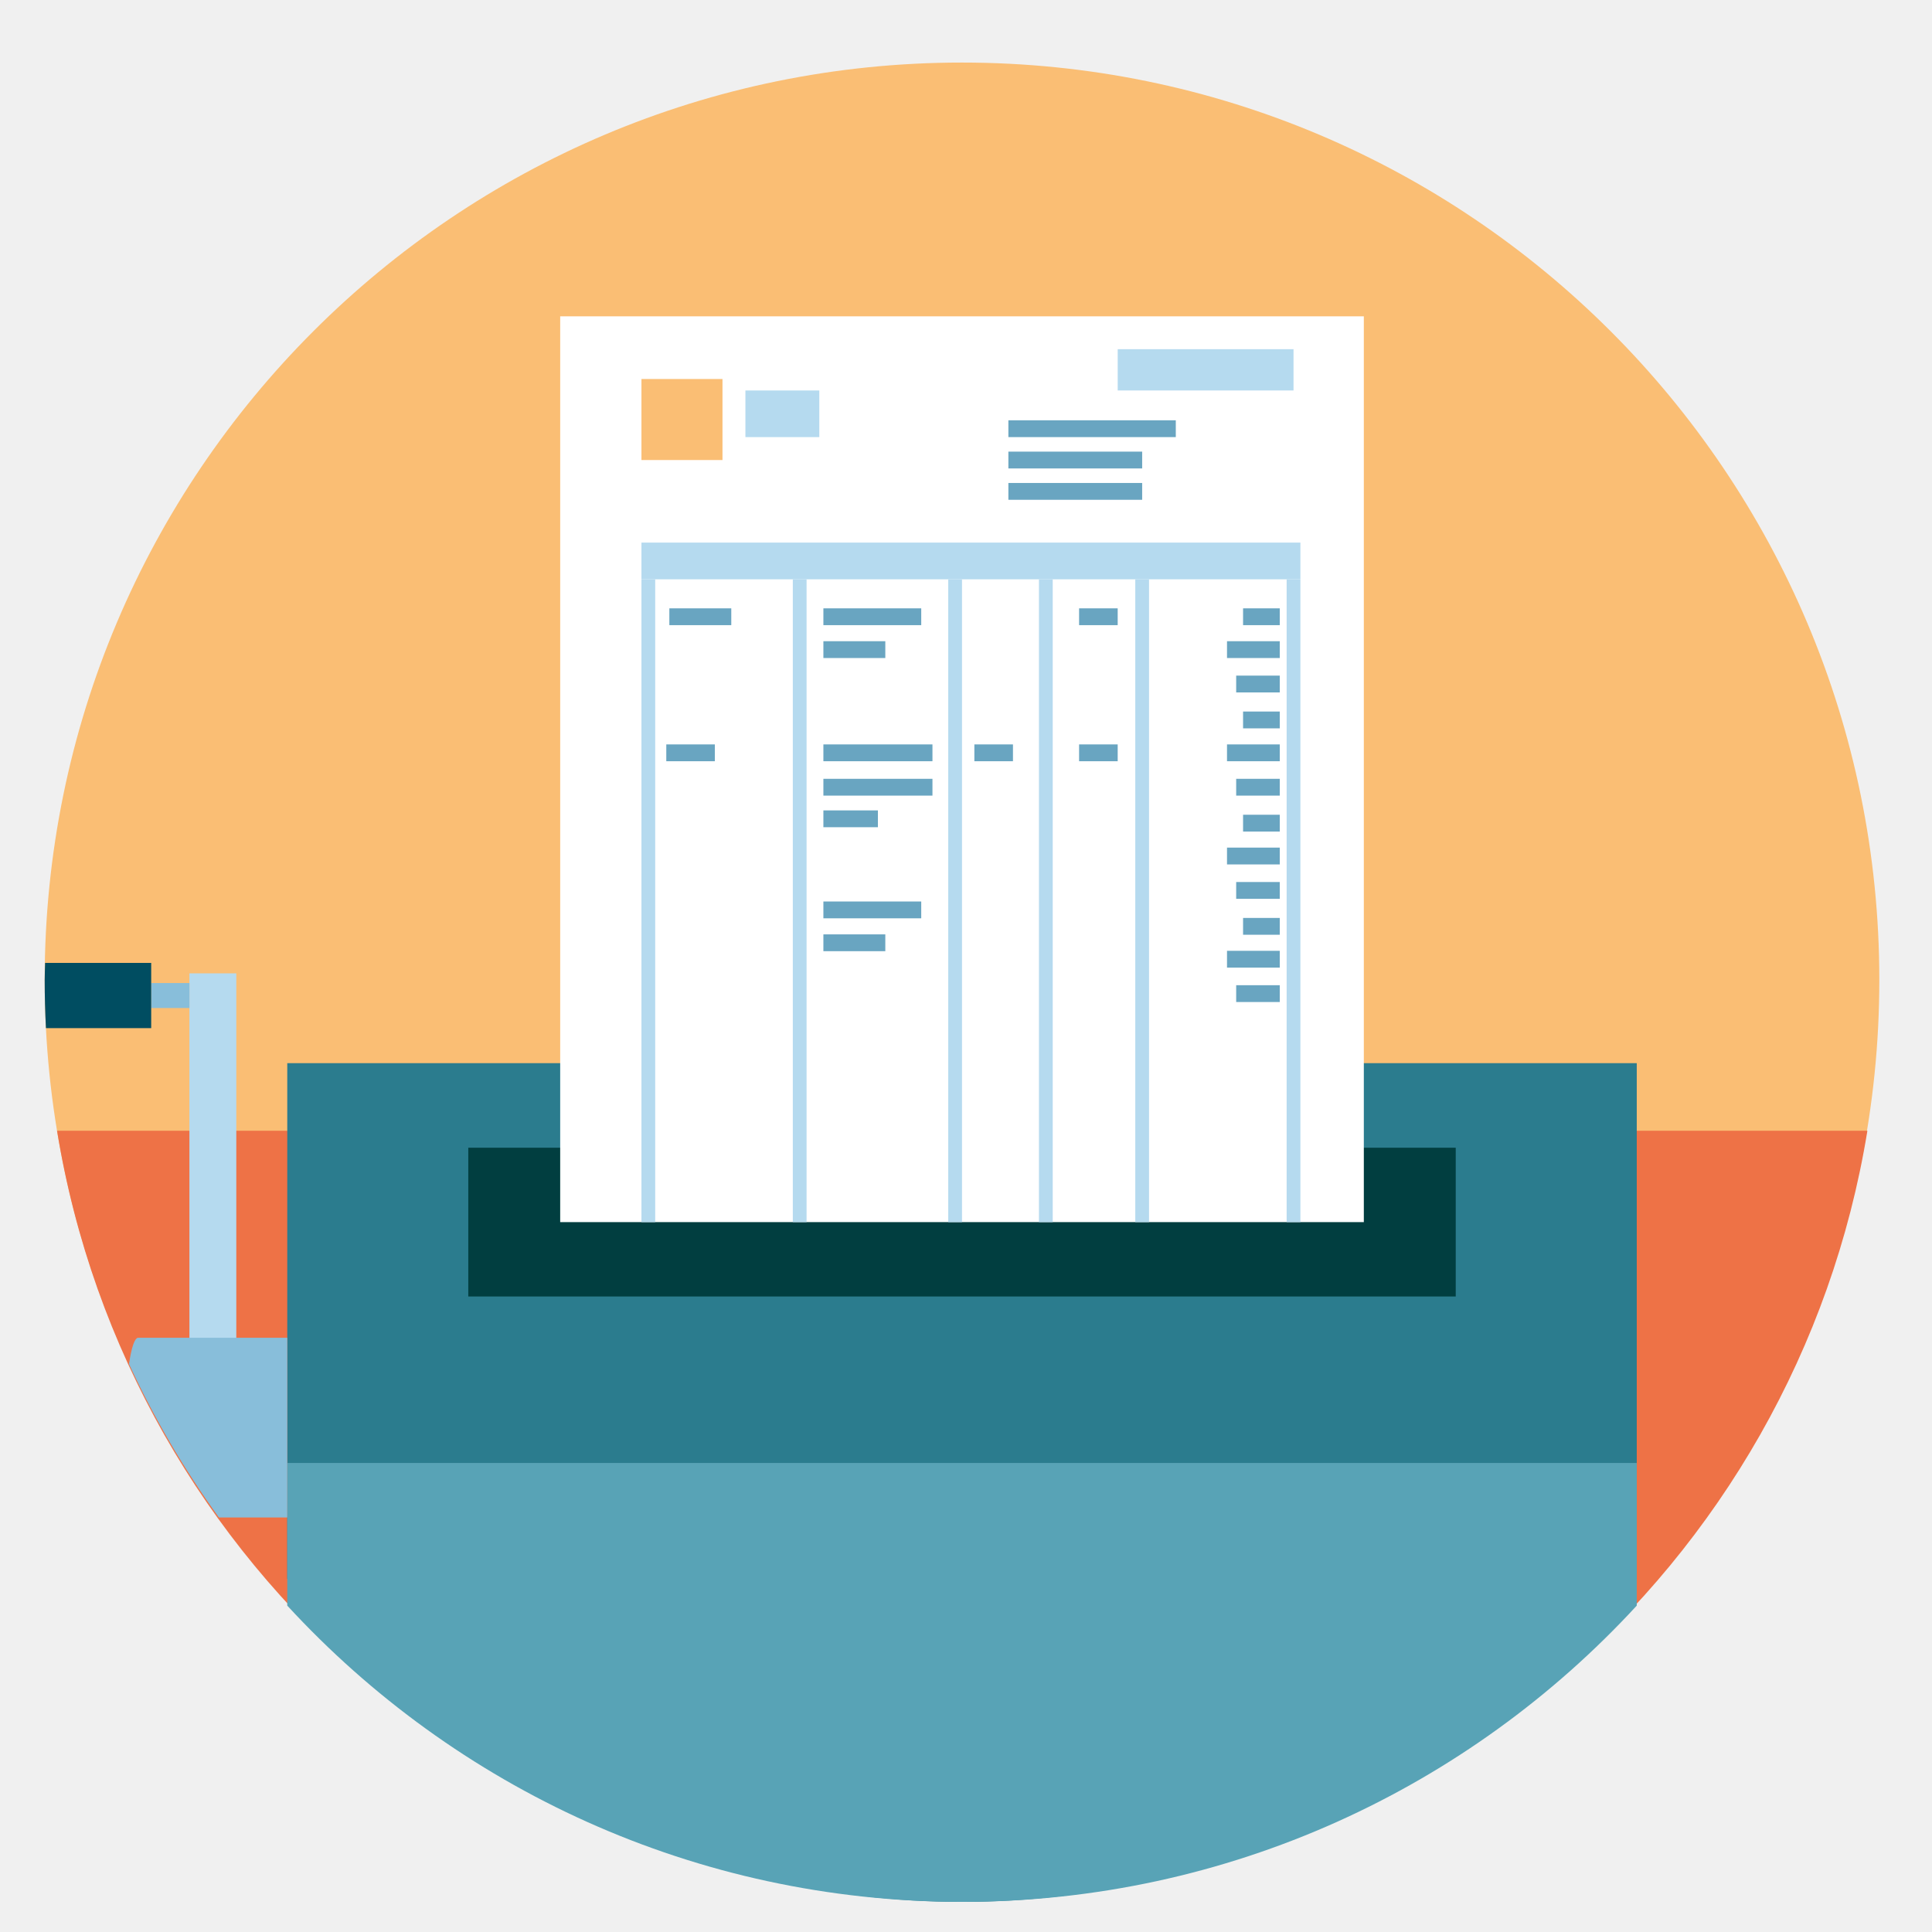
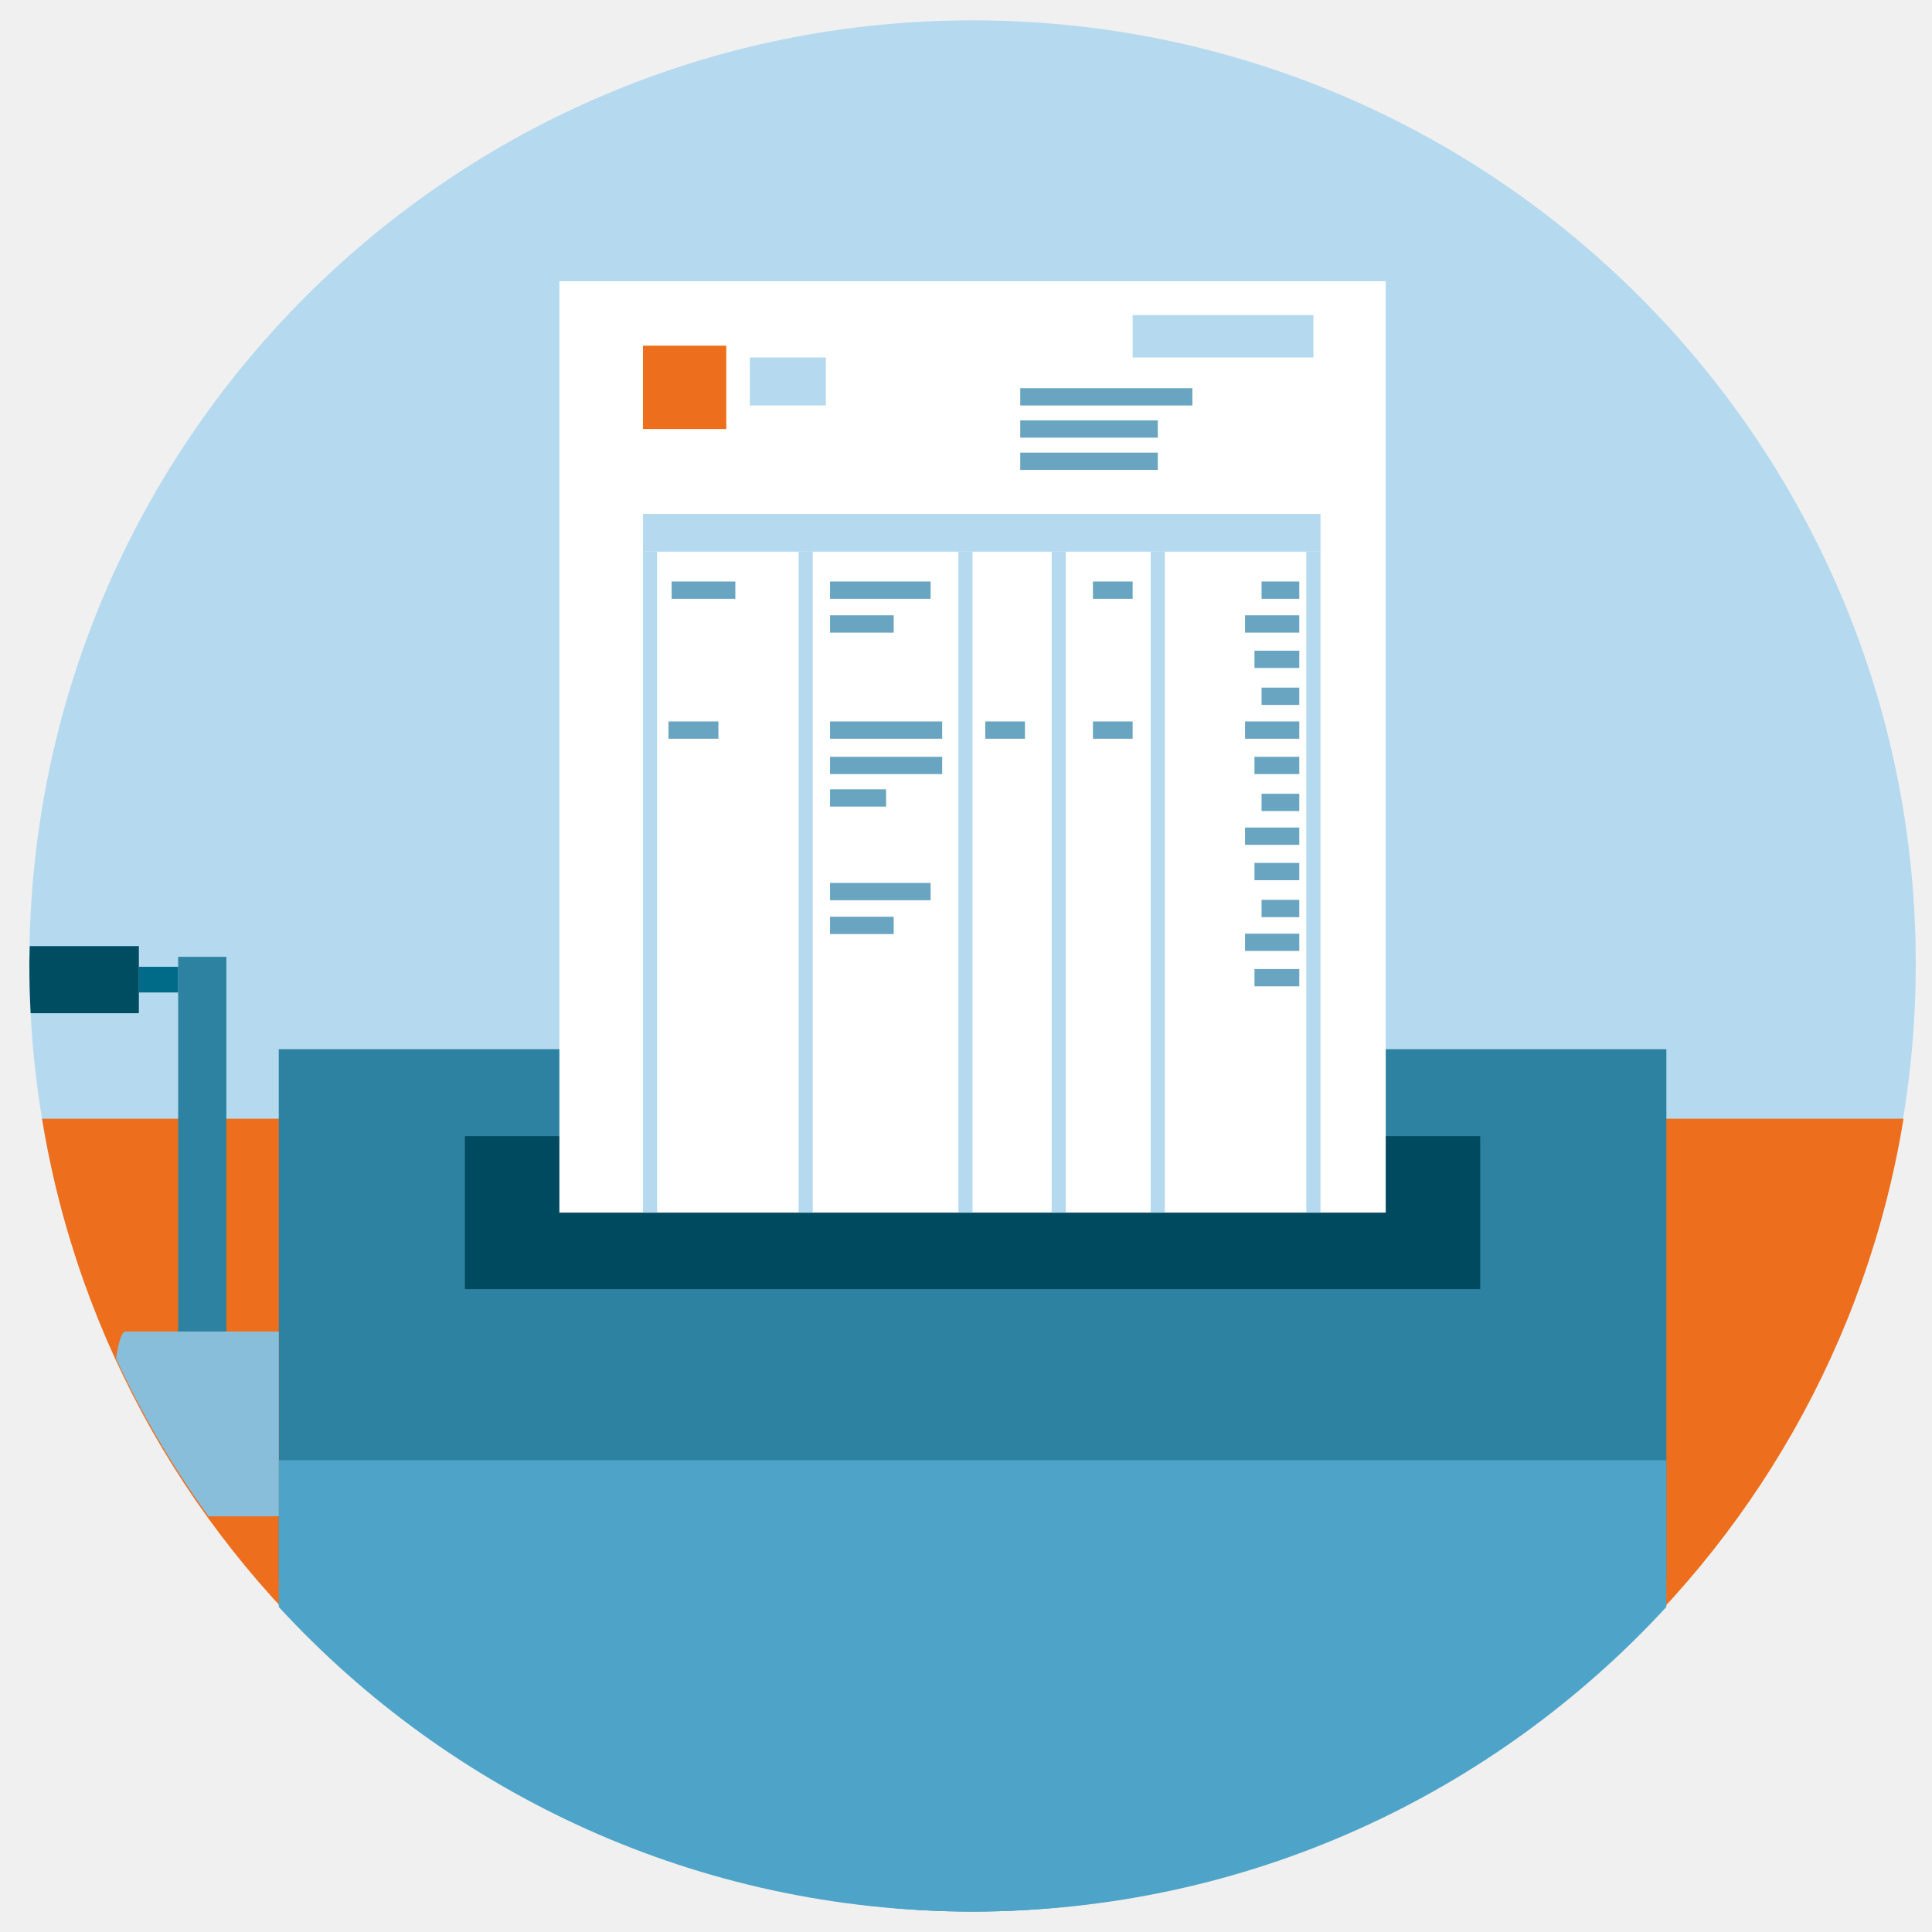
<svg xmlns="http://www.w3.org/2000/svg" width="150" height="150" id="svg2" version="1.1">
  <defs id="defs4" />
  <g id="layer1" transform="translate(0,-902.3622)">
-     <g transform="matrix(0.9496118,0,0,0.9496118,-407.2973,870.1341)" id="g3435">
-       <circle style="fill:#fabe74" d="m 582.562,114.053 c 0,41.421 -33.579,75 -75,75 -41.421,0 -75,-33.579 -75,-75 0,-41.421 33.579,-75 75,-75 41.421,0 75,33.579 75,75 z" id="circle23" r="75" cy="114.053" cx="507.562" />
-       <path style="fill:#ee7246" id="path25" d="m 507.58,189.243 c 37.284,0 68.2,-27.211 74.006,-62.853 H 433.574 c 5.806,35.642 36.722,62.853 74.006,62.853 z" />
-       <rect style="fill:#b5daef" id="rect27" height="36.115" width="3.833" y="113.519" x="444.396" />
-       <path style="fill:#2b7c8e" id="path29" d="m 452.396,120.863 v 42.145 c 13.702,16.24 33.338,26.426 55.167,26.426 21.829,0 41.465,-10.186 55.167,-26.426 V 120.863 H 452.396 z" />
-       <rect style="fill:#013e40" id="rect209" height="12.162" width="80.733" y="127.776" x="467.196" />
-       <g id="g211">
-         <rect style="fill:#ffffff" id="rect213" height="74.057" width="65.705" y="59.801" x="474.71" />
-         <rect style="fill:#b5daef" id="rect215" height="3" width="53.875" y="78.301" x="481.354" />
-         <rect style="fill:#b5daef" id="rect217" height="52.557" width="1.125" y="81.301" x="521.729" />
-         <rect style="fill:#b5daef" id="rect219" height="52.557" width="1.125" y="81.301" x="513.854" />
-         <rect style="fill:#b5daef" id="rect221" height="52.557" width="1.125" y="81.301" x="506.437" />
-         <rect style="fill:#b5daef" id="rect223" height="52.557" width="1.125" y="81.301" x="534.104" />
-         <rect style="fill:#b5daef" id="rect225" height="52.557" width="1.125" y="81.301" x="481.354" />
-         <rect style="fill:#b5daef" id="rect227" height="52.557" width="1.125" y="81.301" x="493.729" />
-         <rect style="fill:#69a5c1" id="rect229" height="1.375" width="8" y="83.676" x="496.229" />
-         <rect style="fill:#69a5c1" id="rect231" height="1.375" width="13.688" y="68.301" x="511.354" />
-         <rect style="fill:#b5daef" id="rect233" height="3.375" width="14.375" y="62.488" x="520.292" />
-         <rect style="fill:#b5daef" id="rect235" height="3.813" width="6.042" y="65.863" x="489.854" />
-         <rect style="fill:#69a5c1" id="rect237" height="1.375" width="10.938" y="70.863" x="511.354" />
-         <rect style="fill:#69a5c1" id="rect239" height="1.375" width="10.938" y="73.426" x="511.354" />
-         <rect style="fill:#69a5c1" id="rect241" height="1.375" width="8.917" y="94.801" x="496.229" />
-         <rect style="fill:#69a5c1" id="rect243" height="1.375" width="8.917" y="97.613" x="496.229" />
-         <rect style="fill:#69a5c1" id="rect245" height="1.375" width="4.458" y="100.196" x="496.229" />
-         <rect style="fill:#69a5c1" id="rect247" height="1.375" width="5.063" y="86.363" x="496.229" />
-         <rect style="fill:#69a5c1" id="rect249" height="1.375" width="5.063" y="83.676" x="483.635" />
-         <rect style="fill:#69a5c1" id="rect251" height="1.375" width="3.969" y="94.801" x="483.385" />
-         <rect style="fill:#69a5c1" id="rect253" height="1.375" width="3.156" y="94.801" x="508.573" />
-         <rect style="fill:#69a5c1" id="rect255" height="1.375" width="3.156" y="94.801" x="517.135" />
-         <rect style="fill:#69a5c1" id="rect257" height="1.375" width="3.156" y="83.676" x="517.135" />
-         <rect style="fill:#69a5c1" id="rect259" height="1.375" width="8" y="107.644" x="496.229" />
-         <rect style="fill:#69a5c1" id="rect261" height="1.375" width="5.063" y="110.332" x="496.229" />
-         <rect style="fill:#69a5c1" id="rect263" height="1.375" width="4.313" y="86.363" x="529.229" />
-         <rect style="fill:#69a5c1" id="rect265" height="1.375" width="3.563" y="89.176" x="529.979" />
-         <rect style="fill:#69a5c1" id="rect267" height="1.375" width="3" y="83.676" x="530.542" />
-         <rect style="fill:#69a5c1" id="rect269" height="1.375" width="4.313" y="94.801" x="529.229" />
-         <rect style="fill:#69a5c1" id="rect271" height="1.375" width="3.563" y="97.613" x="529.979" />
-         <rect style="fill:#69a5c1" id="rect273" height="1.375" width="3" y="92.113" x="530.542" />
-         <rect style="fill:#69a5c1" id="rect275" height="1.375" width="4.313" y="103.238" x="529.229" />
-         <rect style="fill:#69a5c1" id="rect277" height="1.375" width="3.563" y="106.051" x="529.979" />
-         <rect style="fill:#69a5c1" id="rect279" height="1.375" width="3" y="100.551" x="530.542" />
-         <rect style="fill:#69a5c1" id="rect281" height="1.375" width="4.313" y="111.676" x="529.229" />
-         <rect style="fill:#69a5c1" id="rect283" height="1.375" width="3.563" y="114.488" x="529.979" />
-         <rect style="fill:#69a5c1" id="rect285" height="1.375" width="3" y="108.988" x="530.542" />
-         <rect style="fill:#fabe74" id="rect287" height="6.625" width="6.625" y="64.926" x="481.354" />
-       </g>
-       <path style="fill:#58a3b6" id="path289" d="m 452.396,153.551 v 11.661 c 13.702,14.886 33.338,24.222 55.167,24.222 21.829,0 41.465,-9.337 55.167,-24.222 V 153.551 H 452.396 z" />
-       <rect style="fill:#88beda" id="rect291" height="2.042" width="3.125" y="114.311" x="441.271" />
-       <g id="g293">
-         <path style="fill:none" id="path295" d="m 507.562,39.053 c -40.956,0 -74.222,32.834 -74.965,73.612 h 8.673 v 5.333 h -8.604 c 2.052,39.587 34.798,71.054 74.896,71.054 41.421,0 75,-33.579 75,-75 0,-41.421 -33.578,-74.999 -75,-74.999 z" />
-         <path style="fill:#004d61" id="path297" d="m 441.271,112.665 h -8.673 c -0.008,0.463 -0.035,0.922 -0.035,1.388 0,1.324 0.036,2.639 0.104,3.946 h 8.604 v -5.334 z" />
-       </g>
-       <g id="g299">
-         <path style="fill:none" id="path301" d="m 507.562,39.053 c -41.421,0 -75,33.579 -75,75 0,11.218 2.48,21.852 6.895,31.408 0.192,-1.327 0.458,-2.148 0.751,-2.148 0.007,0 0.014,0.006 0.021,0.007 v -0.007 h 12.167 v 14.693 h -5.587 c 13.628,18.804 35.755,31.046 60.754,31.046 41.421,0 75,-33.579 75,-75 -10e-4,-41.421 -33.579,-74.999 -75.001,-74.999 z" />
-         <path style="fill:#88beda" id="path303" d="m 452.396,143.313 h -12.167 v 0.007 c -0.007,-0.001 -0.014,-0.007 -0.021,-0.007 -0.293,0 -0.558,0.821 -0.751,2.148 2.048,4.433 4.514,8.631 7.351,12.546 h 5.587 v -14.694 z" />
-       </g>
-     </g>
+     <circle d="m 582.562,114.053 c 0,41.421 -33.579,75 -75,75 -41.421,0 -75,-33.579 -75,-75 0,-41.421 33.579,-75 75,-75 41.421,0 75,33.579 75,75 z" style="fill:#b5daef" cx="507.562" cy="114.053" r="75" id="circle70378" transform="matrix(0.9764298,0,0,0.9764298,-420.0898,865.8076)" />
+     <path style="fill:#ed6e1c" d="m 75.526,1050.59 c 36.405,0 66.593,-26.57 72.262,-61.371 H 3.265 c 5.669,34.802 35.856,61.371 72.262,61.371 z" id="path70380" />
+     <rect style="fill:#2d82a1" x="13.832" y="976.651" width="3.743" height="35.264" id="rect70382" />
+     <path style="fill:#2d82a1" d="m 21.643,983.822 v 41.152 c 13.379,15.857 32.552,25.803 53.867,25.803 21.314,0 40.488,-9.946 53.867,-25.803 V 983.822 H 21.643 z" id="path70384" />
+     <rect style="fill:#004a5f" x="36.094" y="990.572" width="78.83" height="11.875" id="rect70540" />
+     <rect style="fill:#ffffff" x="43.431" y="924.199" width="64.156" height="72.311" id="rect70542" />
+     <rect style="fill:#b5daef" x="49.919" y="942.263" width="52.605" height="2.929" id="rect70544" />
+     <rect style="fill:#b5daef" x="89.342" y="945.192" width="1.098" height="51.318" id="rect70546" />
+     <rect style="fill:#b5daef" x="81.653" y="945.192" width="1.098" height="51.318" id="rect70548" />
+     <rect style="fill:#b5daef" x="74.41" y="945.192" width="1.098" height="51.318" id="rect70550" />
+     <rect style="fill:#b5daef" x="101.425" y="945.192" width="1.098" height="51.318" id="rect70552" />
+     <rect style="fill:#b5daef" x="49.919" y="945.192" width="1.098" height="51.318" id="rect70554" />
+     <rect style="fill:#b5daef" x="62.002" y="945.192" width="1.098" height="51.318" id="rect70556" />
+     <rect style="fill:#69a5c1" x="64.443" y="947.511" width="7.811" height="1.343" id="rect70558" />
+     <rect style="fill:#69a5c1" x="79.211" y="932.499" width="13.365" height="1.343" id="rect70560" />
+     <rect style="fill:#b5daef" x="87.939" y="926.823" width="14.036" height="3.295" id="rect70562" />
+     <rect style="fill:#b5daef" x="58.218" y="930.118" width="5.9" height="3.723" id="rect70564" />
+     <rect style="fill:#69a5c1" x="79.211" y="935" width="10.68" height="1.343" id="rect70566" />
+     <rect style="fill:#69a5c1" x="79.211" y="937.503" width="10.68" height="1.343" id="rect70568" />
+     <rect style="fill:#69a5c1" x="64.443" y="958.374" width="8.707" height="1.343" id="rect70570" />
+     <rect style="fill:#69a5c1" x="64.443" y="961.12" width="8.707" height="1.343" id="rect70572" />
+     <rect style="fill:#69a5c1" x="64.443" y="963.642" width="4.353" height="1.343" id="rect70574" />
+     <rect style="fill:#69a5c1" x="64.443" y="950.135" width="4.944" height="1.343" id="rect70576" />
+     <rect style="fill:#69a5c1" x="52.146" y="947.511" width="4.944" height="1.343" id="rect70578" />
+     <rect style="fill:#69a5c1" x="51.902" y="958.374" width="3.875" height="1.343" id="rect70580" />
+     <rect style="fill:#69a5c1" x="76.496" y="958.374" width="3.082" height="1.343" id="rect70582" />
+     <rect style="fill:#69a5c1" x="84.856" y="958.374" width="3.082" height="1.343" id="rect70584" />
+     <rect style="fill:#69a5c1" x="84.856" y="947.511" width="3.082" height="1.343" id="rect70586" />
+     <rect style="fill:#69a5c1" x="64.443" y="970.914" width="7.811" height="1.343" id="rect70588" />
+     <rect style="fill:#69a5c1" x="64.443" y="973.539" width="4.944" height="1.343" id="rect70590" />
+     <rect style="fill:#69a5c1" x="96.665" y="950.135" width="4.211" height="1.343" id="rect70592" />
+     <rect style="fill:#69a5c1" x="97.397" y="952.882" width="3.479" height="1.343" id="rect70594" />
+     <rect style="fill:#69a5c1" x="97.947" y="947.511" width="2.929" height="1.343" id="rect70596" />
+     <rect style="fill:#69a5c1" x="96.665" y="958.374" width="4.211" height="1.343" id="rect70598" />
+     <rect style="fill:#69a5c1" x="97.397" y="961.12" width="3.479" height="1.343" id="rect70600" />
+     <rect style="fill:#69a5c1" x="97.947" y="955.749" width="2.929" height="1.343" id="rect70602" />
+     <rect style="fill:#69a5c1" x="96.665" y="966.612" width="4.211" height="1.343" id="rect70604" />
+     <rect style="fill:#69a5c1" x="97.397" y="969.359" width="3.479" height="1.343" id="rect70606" />
+     <rect style="fill:#69a5c1" x="97.947" y="963.989" width="2.929" height="1.343" id="rect70608" />
+     <rect style="fill:#69a5c1" x="96.665" y="974.851" width="4.211" height="1.343" id="rect70610" />
+     <rect style="fill:#69a5c1" x="97.397" y="977.597" width="3.479" height="1.343" id="rect70612" />
+     <rect style="fill:#69a5c1" x="97.947" y="972.227" width="2.929" height="1.343" id="rect70614" />
+     <rect style="fill:#ed6e1c" x="49.919" y="929.203" width="6.469" height="6.469" id="rect70616" />
+     <path style="fill:#4ea4c8" d="m 21.643,1015.739 v 11.386 c 13.379,14.535 32.552,23.651 53.867,23.651 21.314,0 40.488,-9.117 53.867,-23.651 v -11.386 H 21.643 z" id="path70618" />
+     <rect style="fill:#006b89" x="10.78" y="977.424" width="3.051" height="1.994" id="rect70620" />
+     <path style="fill:#004d61" d="M 10.78,975.817 H 2.312 c -0.008,0.452 -0.034,0.9 -0.034,1.355 0,1.293 0.035,2.577 0.102,3.853 h 8.401 v -5.208 z" id="path70622" />
+     <path style="fill:#88beda" d="M 21.643,1005.743 H 9.763 v 0.01 c -0.007,0 -0.014,-0.01 -0.021,-0.01 -0.286,0 -0.545,0.802 -0.733,2.097 2,4.329 4.408,8.428 7.178,12.25 h 5.455 v -14.348 z" id="path70624" />
  </g>
</svg>
